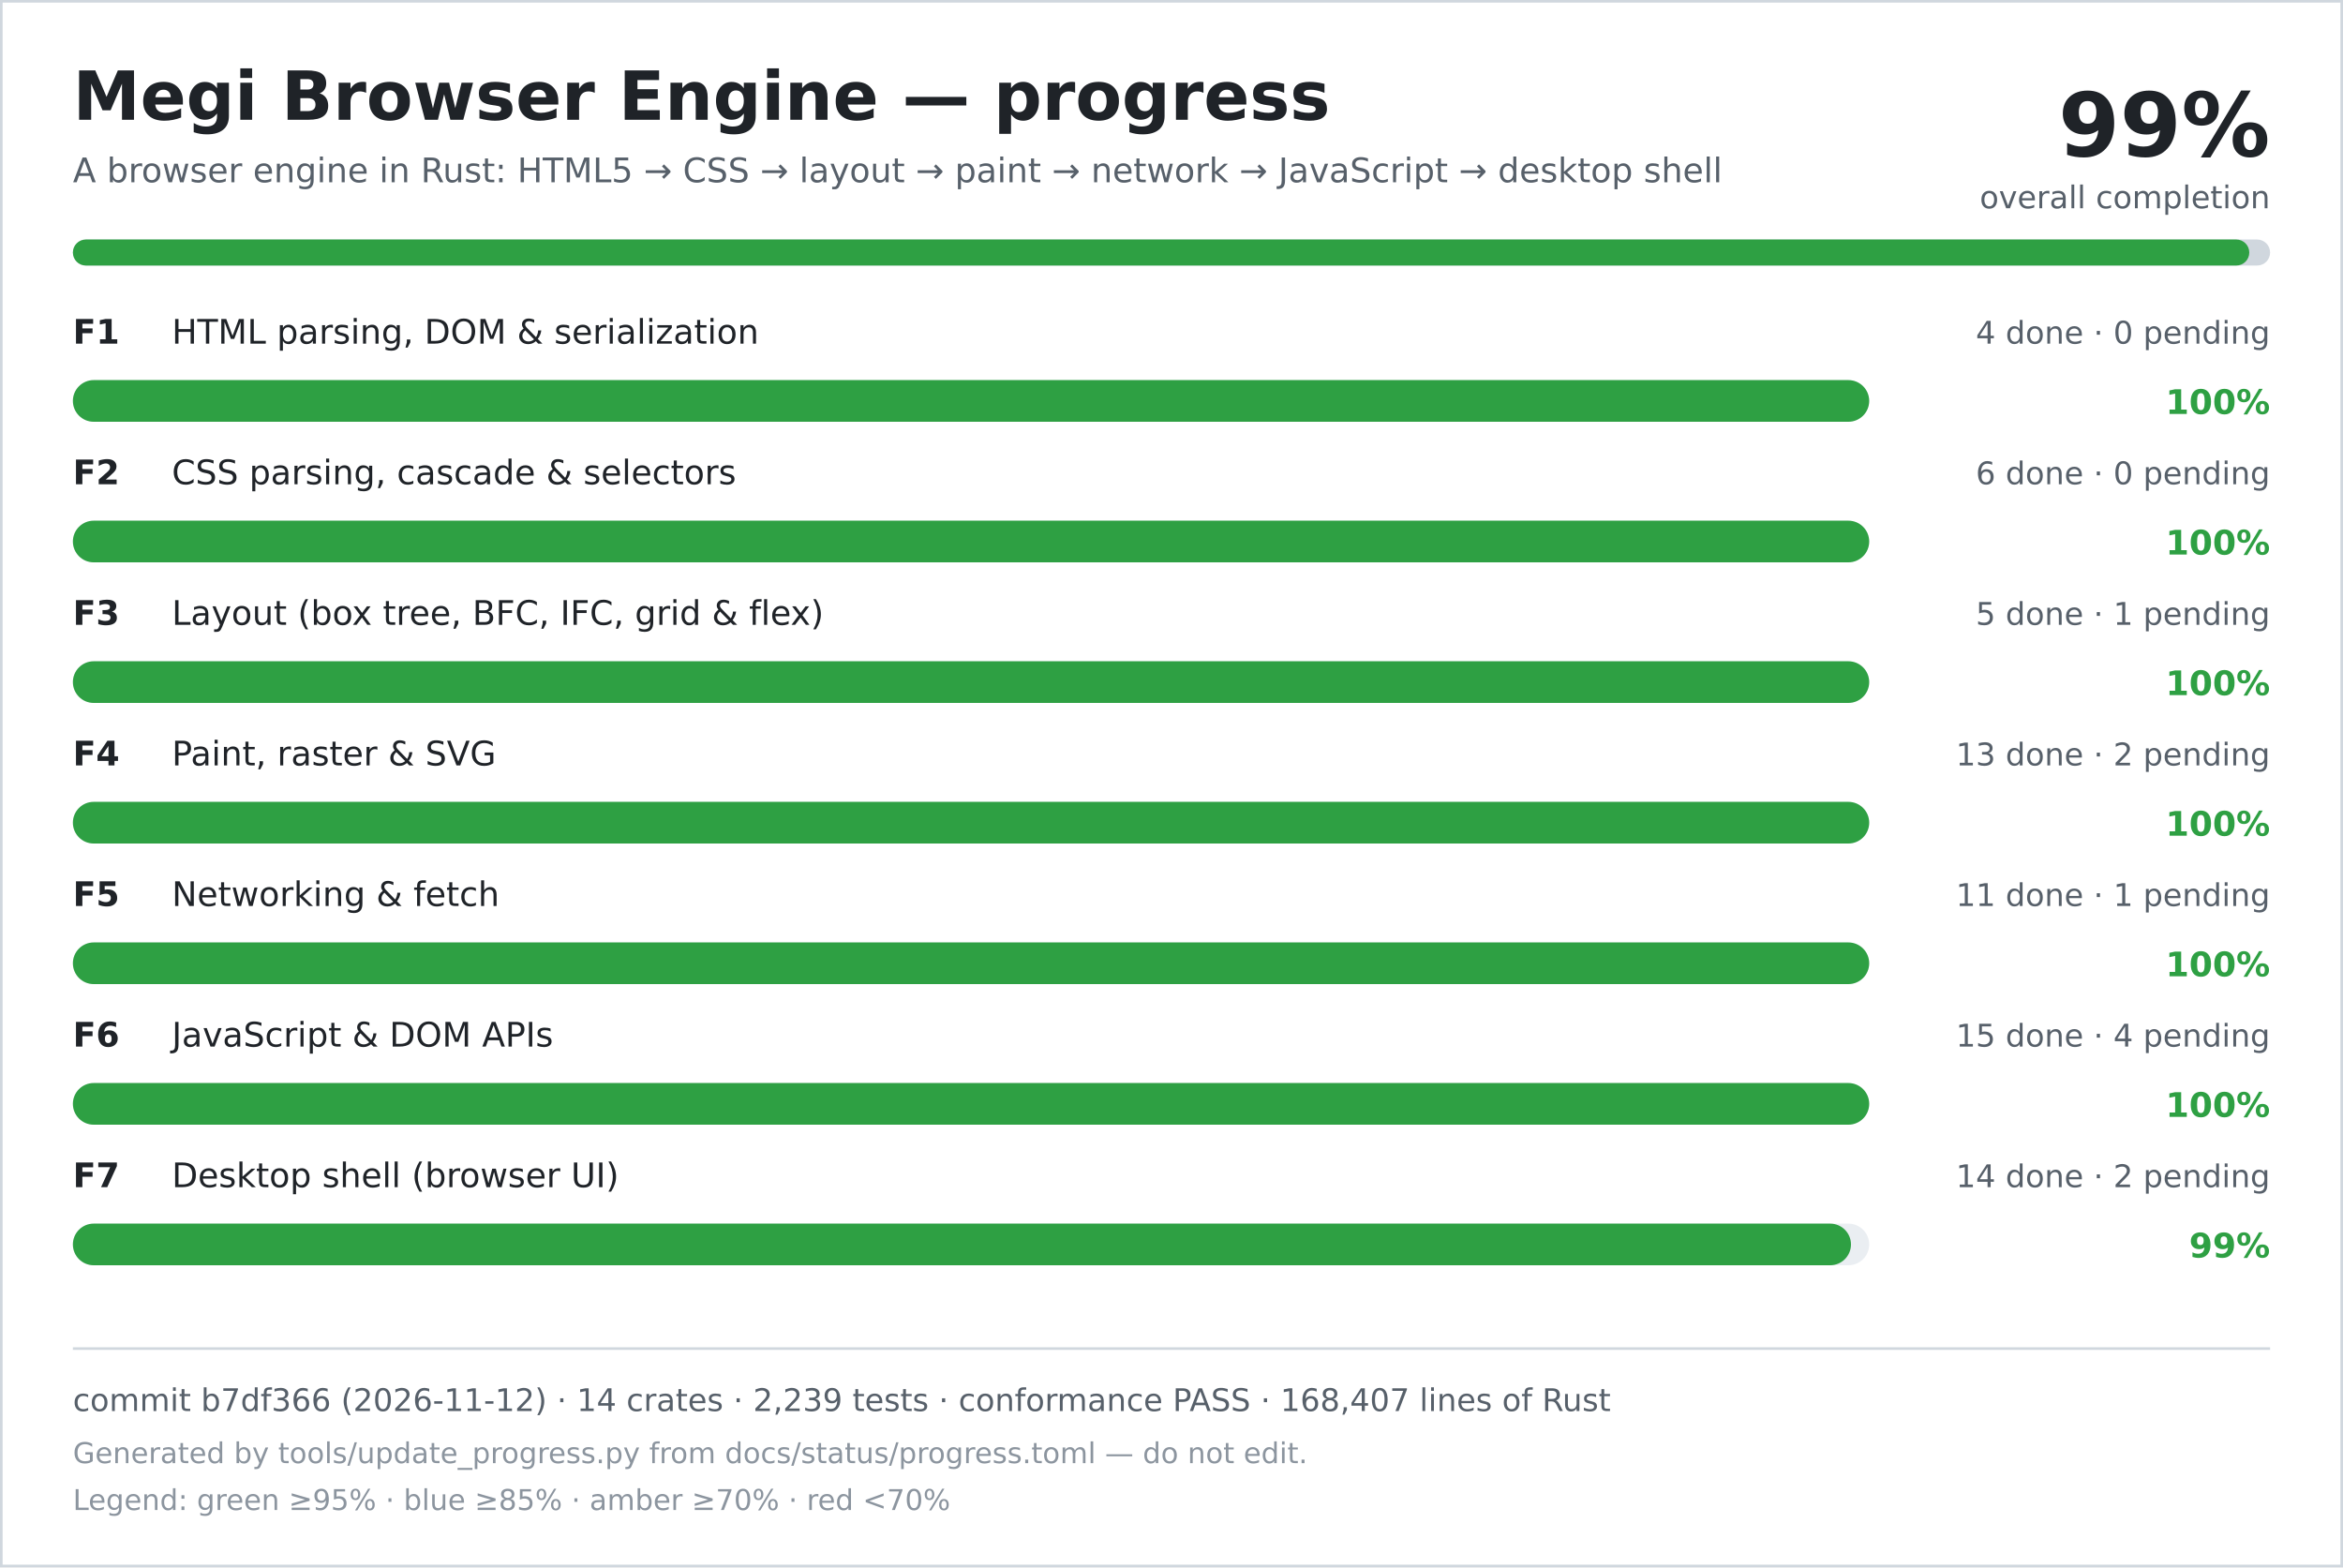
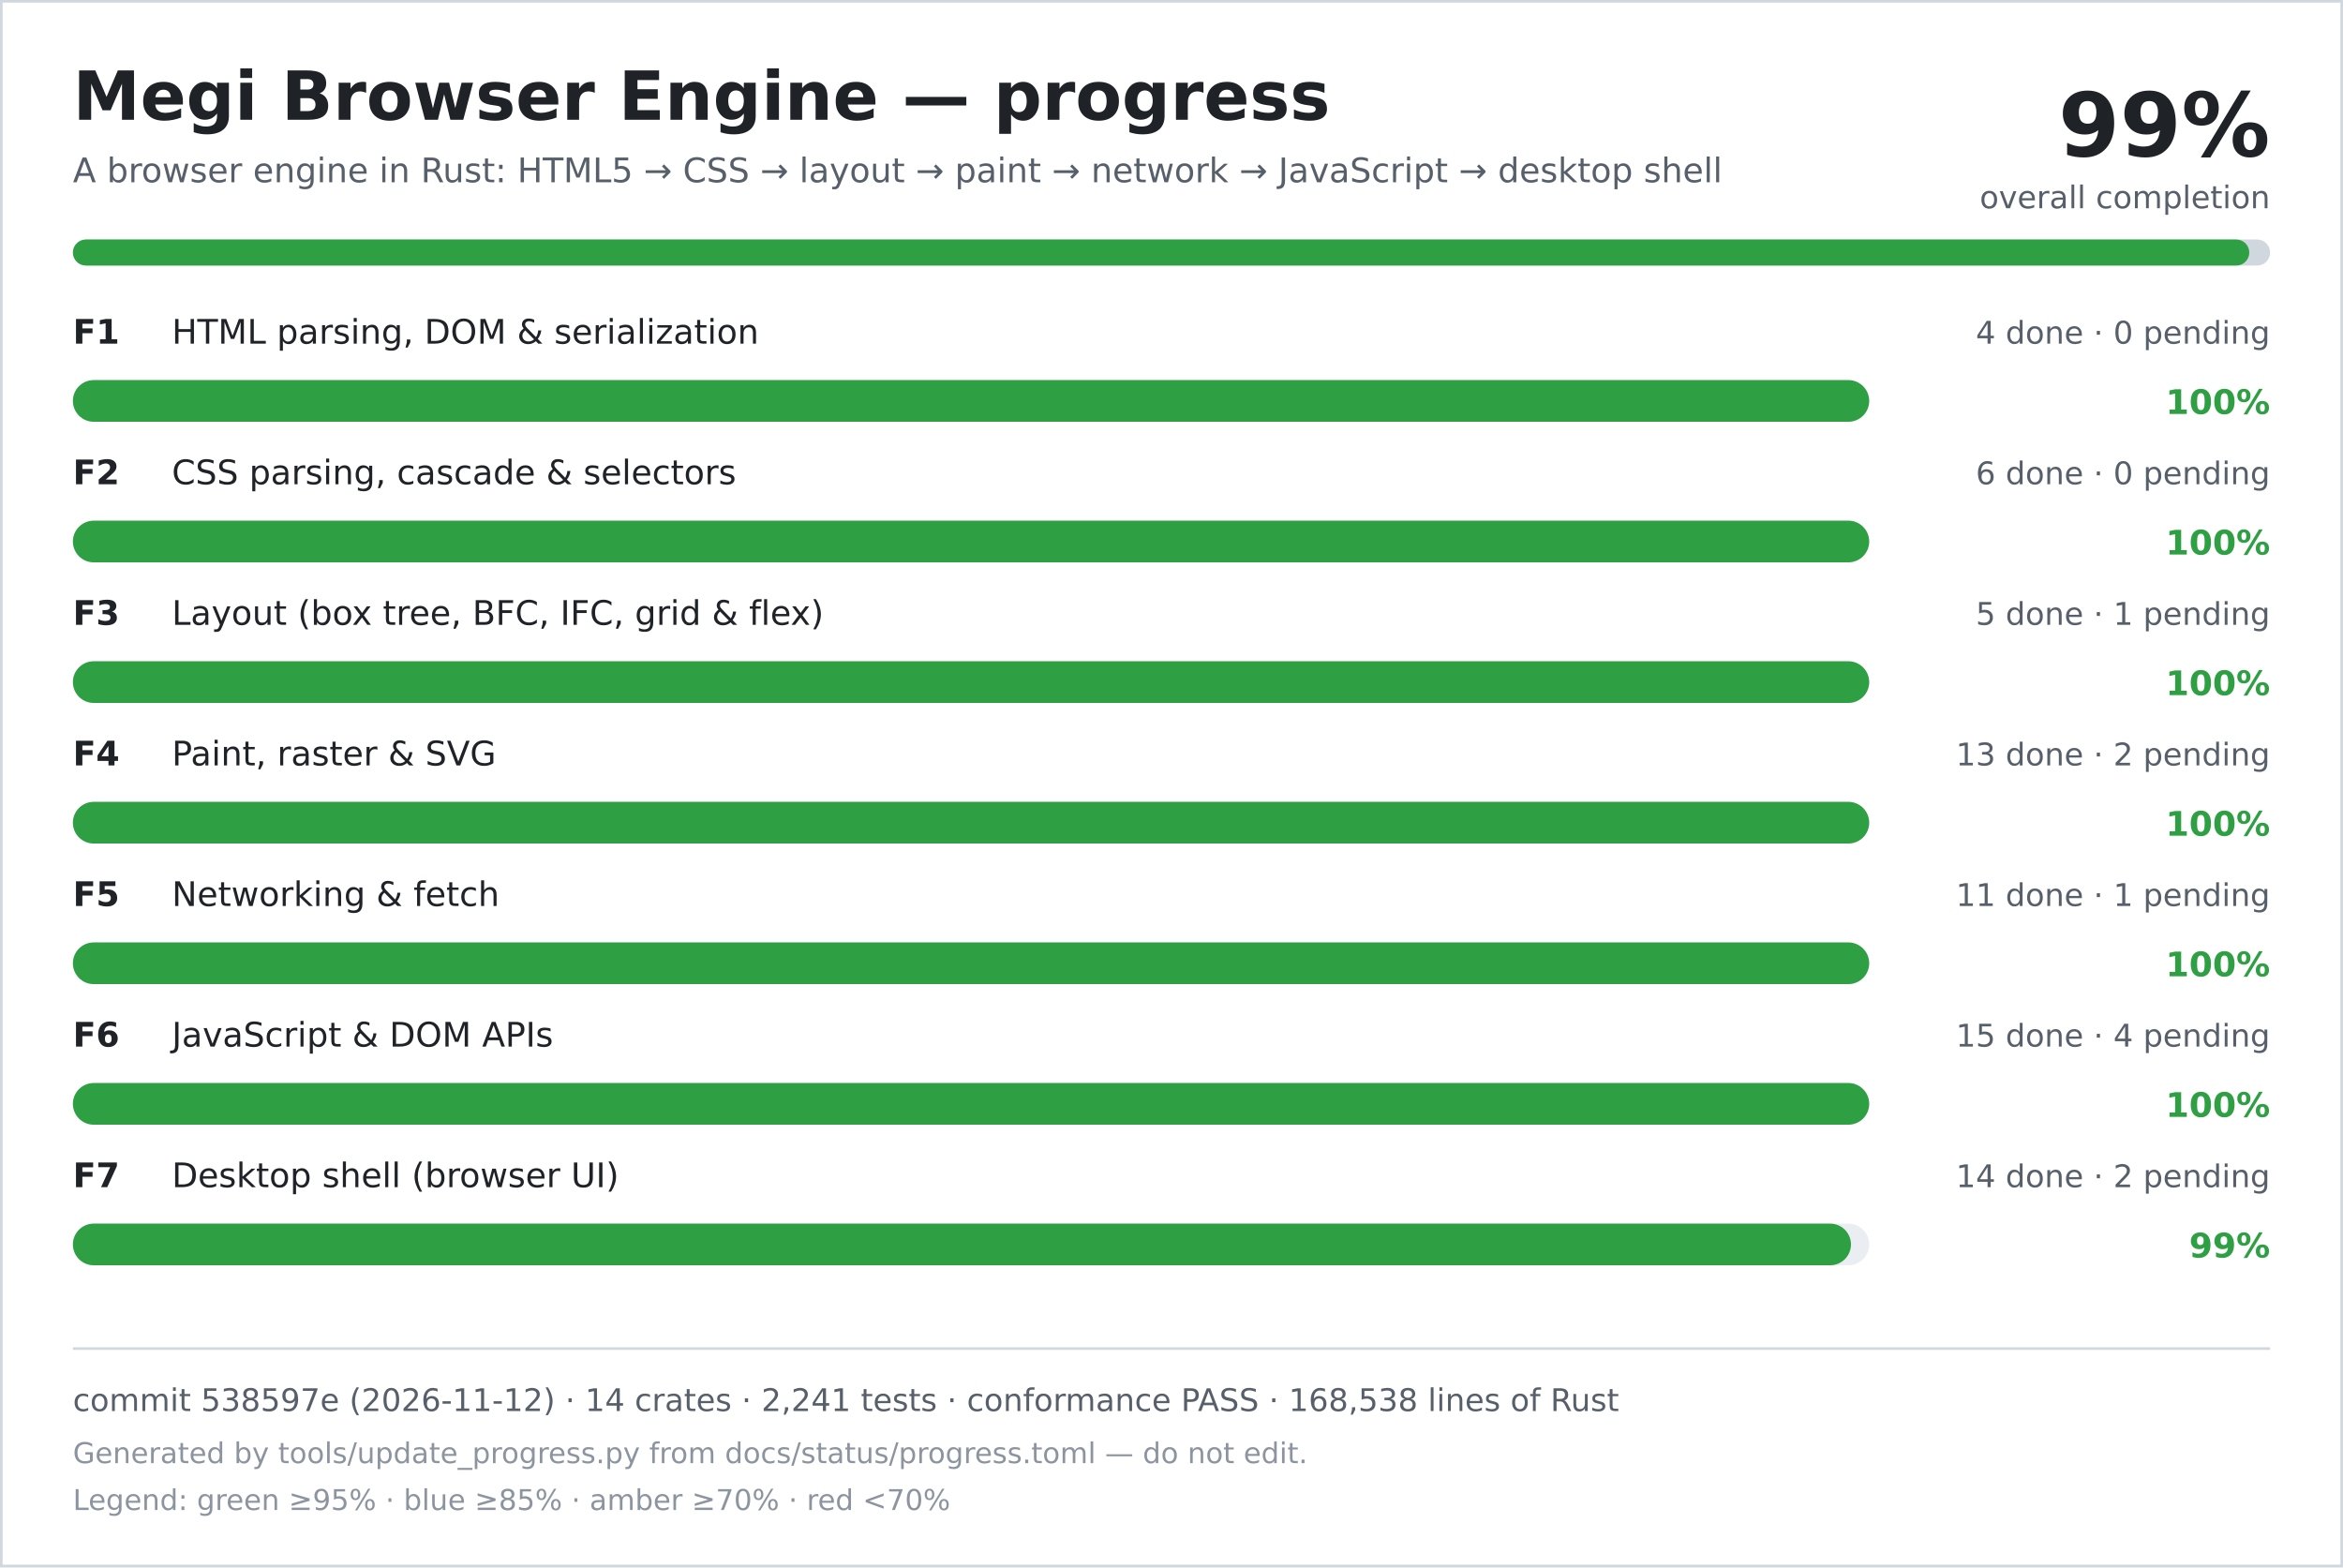
<svg xmlns="http://www.w3.org/2000/svg" width="900" height="602" viewBox="0 0 900 602" role="img" aria-labelledby="title desc">
  <rect width="900" height="602" fill="#ffffff" />
  <rect x="0.5" y="0.5" width="899" height="601" fill="none" stroke="#d0d7de" />
  <text x="28" y="46" font-family="DejaVu Sans, Verdana, sans-serif" font-size="26" font-weight="700" fill="#1f2328">Megi Browser Engine — progress</text>
  <text x="28" y="70" font-family="DejaVu Sans, Verdana, sans-serif" font-size="13" fill="#57606a">A browser engine in Rust: HTML5 → CSS → layout → paint → network → JavaScript → desktop shell</text>
  <text x="872" y="60" text-anchor="end" font-family="DejaVu Sans, Verdana, sans-serif" font-size="34" font-weight="700" fill="#1f2328">99%</text>
  <text x="872" y="80" text-anchor="end" font-family="DejaVu Sans, Verdana, sans-serif" font-size="12" fill="#57606a">overall completion</text>
  <rect x="28" y="92" width="844" height="10" rx="5" fill="#d0d7de" />
  <rect x="28" y="92" width="836" height="10" rx="5" fill="#2ea043" />
  <text x="28" y="132" font-family="DejaVu Sans, Verdana, sans-serif" font-size="13" font-weight="700" fill="#1f2328">F1</text>
  <text x="66" y="132" font-family="DejaVu Sans, Verdana, sans-serif" font-size="13" fill="#1f2328">HTML parsing, DOM &amp; serialization</text>
  <text x="872" y="132" text-anchor="end" font-family="DejaVu Sans, Verdana, sans-serif" font-size="12" fill="#57606a">4 done · 0 pending</text>
  <rect x="28" y="146" width="690" height="16" rx="8" fill="#eaeef2" />
  <rect x="28" y="146" width="690" height="16" rx="8" fill="#2ea043" />
  <text x="872" y="159" text-anchor="end" font-family="DejaVu Sans, Verdana, sans-serif" font-size="13" font-weight="700" fill="#2ea043">100%</text>
  <text x="28" y="186" font-family="DejaVu Sans, Verdana, sans-serif" font-size="13" font-weight="700" fill="#1f2328">F2</text>
  <text x="66" y="186" font-family="DejaVu Sans, Verdana, sans-serif" font-size="13" fill="#1f2328">CSS parsing, cascade &amp; selectors</text>
  <text x="872" y="186" text-anchor="end" font-family="DejaVu Sans, Verdana, sans-serif" font-size="12" fill="#57606a">6 done · 0 pending</text>
  <rect x="28" y="200" width="690" height="16" rx="8" fill="#eaeef2" />
  <rect x="28" y="200" width="690" height="16" rx="8" fill="#2ea043" />
  <text x="872" y="213" text-anchor="end" font-family="DejaVu Sans, Verdana, sans-serif" font-size="13" font-weight="700" fill="#2ea043">100%</text>
  <text x="28" y="240" font-family="DejaVu Sans, Verdana, sans-serif" font-size="13" font-weight="700" fill="#1f2328">F3</text>
  <text x="66" y="240" font-family="DejaVu Sans, Verdana, sans-serif" font-size="13" fill="#1f2328">Layout (box tree, BFC, IFC, grid &amp; flex)</text>
  <text x="872" y="240" text-anchor="end" font-family="DejaVu Sans, Verdana, sans-serif" font-size="12" fill="#57606a">5 done · 1 pending</text>
  <rect x="28" y="254" width="690" height="16" rx="8" fill="#eaeef2" />
  <rect x="28" y="254" width="690" height="16" rx="8" fill="#2ea043" />
  <text x="872" y="267" text-anchor="end" font-family="DejaVu Sans, Verdana, sans-serif" font-size="13" font-weight="700" fill="#2ea043">100%</text>
  <text x="28" y="294" font-family="DejaVu Sans, Verdana, sans-serif" font-size="13" font-weight="700" fill="#1f2328">F4</text>
  <text x="66" y="294" font-family="DejaVu Sans, Verdana, sans-serif" font-size="13" fill="#1f2328">Paint, raster &amp; SVG</text>
  <text x="872" y="294" text-anchor="end" font-family="DejaVu Sans, Verdana, sans-serif" font-size="12" fill="#57606a">13 done · 2 pending</text>
  <rect x="28" y="308" width="690" height="16" rx="8" fill="#eaeef2" />
  <rect x="28" y="308" width="690" height="16" rx="8" fill="#2ea043" />
  <text x="872" y="321" text-anchor="end" font-family="DejaVu Sans, Verdana, sans-serif" font-size="13" font-weight="700" fill="#2ea043">100%</text>
  <text x="28" y="348" font-family="DejaVu Sans, Verdana, sans-serif" font-size="13" font-weight="700" fill="#1f2328">F5</text>
  <text x="66" y="348" font-family="DejaVu Sans, Verdana, sans-serif" font-size="13" fill="#1f2328">Networking &amp; fetch</text>
  <text x="872" y="348" text-anchor="end" font-family="DejaVu Sans, Verdana, sans-serif" font-size="12" fill="#57606a">11 done · 1 pending</text>
  <rect x="28" y="362" width="690" height="16" rx="8" fill="#eaeef2" />
  <rect x="28" y="362" width="690" height="16" rx="8" fill="#2ea043" />
  <text x="872" y="375" text-anchor="end" font-family="DejaVu Sans, Verdana, sans-serif" font-size="13" font-weight="700" fill="#2ea043">100%</text>
  <text x="28" y="402" font-family="DejaVu Sans, Verdana, sans-serif" font-size="13" font-weight="700" fill="#1f2328">F6</text>
  <text x="66" y="402" font-family="DejaVu Sans, Verdana, sans-serif" font-size="13" fill="#1f2328">JavaScript &amp; DOM APIs</text>
  <text x="872" y="402" text-anchor="end" font-family="DejaVu Sans, Verdana, sans-serif" font-size="12" fill="#57606a">15 done · 4 pending</text>
  <rect x="28" y="416" width="690" height="16" rx="8" fill="#eaeef2" />
  <rect x="28" y="416" width="690" height="16" rx="8" fill="#2ea043" />
  <text x="872" y="429" text-anchor="end" font-family="DejaVu Sans, Verdana, sans-serif" font-size="13" font-weight="700" fill="#2ea043">100%</text>
  <text x="28" y="456" font-family="DejaVu Sans, Verdana, sans-serif" font-size="13" font-weight="700" fill="#1f2328">F7</text>
  <text x="66" y="456" font-family="DejaVu Sans, Verdana, sans-serif" font-size="13" fill="#1f2328">Desktop shell (browser UI)</text>
  <text x="872" y="456" text-anchor="end" font-family="DejaVu Sans, Verdana, sans-serif" font-size="12" fill="#57606a">14 done · 2 pending</text>
  <rect x="28" y="470" width="690" height="16" rx="8" fill="#eaeef2" />
  <rect x="28" y="470" width="683" height="16" rx="8" fill="#2ea043" />
  <text x="872" y="483" text-anchor="end" font-family="DejaVu Sans, Verdana, sans-serif" font-size="13" font-weight="700" fill="#2ea043">99%</text>
  <line x1="28" y1="518" x2="872" y2="518" stroke="#d0d7de" />
-   <text x="28" y="542" font-family="DejaVu Sans, Verdana, sans-serif" font-size="12" fill="#57606a">commit b7df366 (2026-11-12) · 14 crates · 2,239 tests · conformance PASS · 168,407 lines of Rust</text>
+   <text x="28" y="542" font-family="DejaVu Sans, Verdana, sans-serif" font-size="12" fill="#57606a">commit 538597e (2026-11-12) · 14 crates · 2,241 tests · conformance PASS · 168,538 lines of Rust</text>
  <text x="28" y="562" font-family="DejaVu Sans, Verdana, sans-serif" font-size="11" fill="#8c959f">Generated by tools/update_progress.py from docs/status/progress.toml — do not edit.</text>
  <text x="28" y="580" font-family="DejaVu Sans, Verdana, sans-serif" font-size="11" fill="#8c959f">Legend: green ≥95% · blue ≥85% · amber ≥70% · red &lt;70%</text>
</svg>
